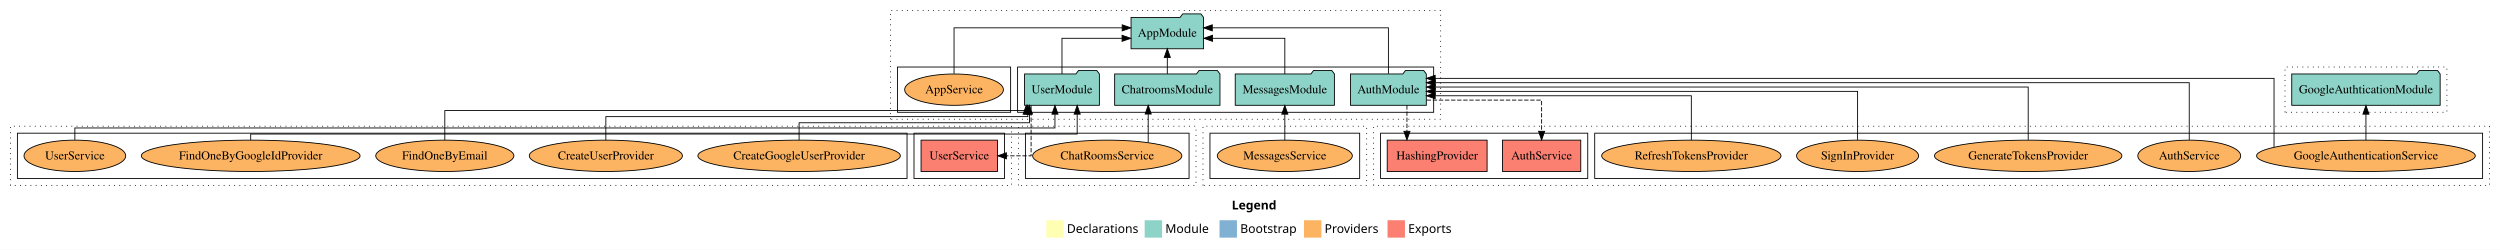
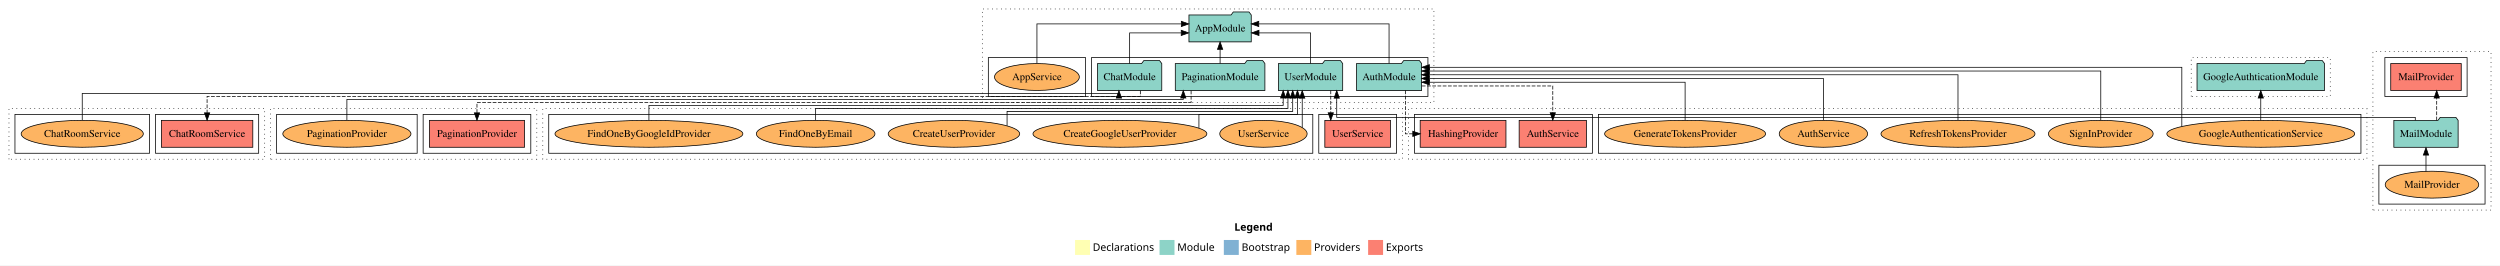
- <svg xmlns="http://www.w3.org/2000/svg" width="2872pt" height="287pt" viewBox="0.00 0.00 2872.00 287.00">
-   <g id="graph0" class="graph" transform="scale(1 1) rotate(0) translate(4 283)">
-     <polygon fill="white" stroke="transparent" points="-4,4 -4,-283 2868,-283 2868,4 -4,4" />
-     <text text-anchor="start" x="1411.01" y="-42.4" font-family="Times-12" font-weight="bold" font-size="14.00">Legend</text>
-     <polygon fill="#ffffb3" stroke="transparent" points="1198,-10 1198,-30 1218,-30 1218,-10 1198,-10" />
-     <text text-anchor="start" x="1221.63" y="-15.4" font-family="Times-12" font-size="14.00">  Declarations</text>
-     <polygon fill="#8dd3c7" stroke="transparent" points="1311,-10 1311,-30 1331,-30 1331,-10 1311,-10" />
-     <text text-anchor="start" x="1334.73" y="-15.4" font-family="Times-12" font-size="14.00">  Module</text>
-     <polygon fill="#80b1d3" stroke="transparent" points="1397,-10 1397,-30 1417,-30 1417,-10 1397,-10" />
-     <text text-anchor="start" x="1420.78" y="-15.4" font-family="Times-12" font-size="14.00">  Bootstrap</text>
-     <polygon fill="#fdb462" stroke="transparent" points="1494,-10 1494,-30 1514,-30 1514,-10 1494,-10" />
-     <text text-anchor="start" x="1517.67" y="-15.4" font-family="Times-12" font-size="14.00">  Providers</text>
-     <polygon fill="#fb8072" stroke="transparent" points="1590,-10 1590,-30 1610,-30 1610,-10 1590,-10" />
-     <text text-anchor="start" x="1613.73" y="-15.4" font-family="Times-12" font-size="14.00">  Exports</text>
+ <svg xmlns="http://www.w3.org/2000/svg" width="3344pt" height="355pt" viewBox="0.00 0.00 3344.00 355.00">
+   <g id="graph0" class="graph" transform="scale(1 1) rotate(0) translate(4 351)">
+     <polygon fill="white" stroke="transparent" points="-4,4 -4,-351 3340,-351 3340,4 -4,4" />
+     <text text-anchor="start" x="1647.01" y="-42.4" font-family="Times-12" font-weight="bold" font-size="14.00">Legend</text>
+     <polygon fill="#ffffb3" stroke="transparent" points="1434,-10 1434,-30 1454,-30 1454,-10 1434,-10" />
+     <text text-anchor="start" x="1457.63" y="-15.4" font-family="Times-12" font-size="14.00">  Declarations</text>
+     <polygon fill="#8dd3c7" stroke="transparent" points="1547,-10 1547,-30 1567,-30 1567,-10 1547,-10" />
+     <text text-anchor="start" x="1570.73" y="-15.4" font-family="Times-12" font-size="14.00">  Module</text>
+     <polygon fill="#80b1d3" stroke="transparent" points="1633,-10 1633,-30 1653,-30 1653,-10 1633,-10" />
+     <text text-anchor="start" x="1656.78" y="-15.4" font-family="Times-12" font-size="14.00">  Bootstrap</text>
+     <polygon fill="#fdb462" stroke="transparent" points="1730,-10 1730,-30 1750,-30 1750,-10 1730,-10" />
+     <text text-anchor="start" x="1753.67" y="-15.4" font-family="Times-12" font-size="14.00">  Providers</text>
+     <polygon fill="#fb8072" stroke="transparent" points="1826,-10 1826,-30 1846,-30 1846,-10 1826,-10" />
+     <text text-anchor="start" x="1849.73" y="-15.4" font-family="Times-12" font-size="14.00">  Exports</text>
    <g id="clust1" class="cluster">
-       <polygon fill="none" stroke="black" stroke-dasharray="1,5" points="1019,-146 1019,-271 1651,-271 1651,-146 1019,-146" />
+       <polygon fill="none" stroke="black" stroke-dasharray="1,5" points="1310,-214 1310,-339 1914,-339 1914,-214 1310,-214" />
    </g>
    <g id="clust3" class="cluster">
-       <polygon fill="none" stroke="black" points="1165,-154 1165,-206 1643,-206 1643,-154 1165,-154" />
+       <polygon fill="none" stroke="black" points="1456,-222 1456,-274 1906,-274 1906,-222 1456,-222" />
    </g>
    <g id="clust6" class="cluster">
-       <polygon fill="none" stroke="black" points="1027,-154 1027,-206 1157,-206 1157,-154 1027,-154" />
+       <polygon fill="none" stroke="black" points="1318,-222 1318,-274 1448,-274 1448,-222 1318,-222" />
    </g>
    <g id="clust7" class="cluster">
-       <polygon fill="none" stroke="black" stroke-dasharray="1,5" points="1574,-70 1574,-138 2856,-138 2856,-70 1574,-70" />
+       <polygon fill="none" stroke="black" stroke-dasharray="1,5" points="1880,-138 1880,-206 3162,-206 3162,-138 1880,-138" />
    </g>
    <g id="clust10" class="cluster">
-       <polygon fill="none" stroke="black" points="1582,-78 1582,-130 1820,-130 1820,-78 1582,-78" />
+       <polygon fill="none" stroke="black" points="1888,-146 1888,-198 2126,-198 2126,-146 1888,-146" />
    </g>
    <g id="clust12" class="cluster">
-       <polygon fill="none" stroke="black" points="1828,-78 1828,-130 2848,-130 2848,-78 1828,-78" />
+       <polygon fill="none" stroke="black" points="2134,-146 2134,-198 3154,-198 3154,-146 2134,-146" />
    </g>
    <g id="clust13" class="cluster">
-       <polygon fill="none" stroke="black" stroke-dasharray="1,5" points="1166,-70 1166,-138 1370,-138 1370,-70 1166,-70" />
+       <polygon fill="none" stroke="black" stroke-dasharray="1,5" points="8,-138 8,-206 350,-206 350,-138 8,-138" />
+     </g>
+     <g id="clust16" class="cluster">
+       <polygon fill="none" stroke="black" points="204,-146 204,-198 342,-198 342,-146 204,-146" />
    </g>
    <g id="clust18" class="cluster">
-       <polygon fill="none" stroke="black" points="1174,-78 1174,-130 1362,-130 1362,-78 1174,-78" />
+       <polygon fill="none" stroke="black" points="16,-146 16,-198 196,-198 196,-146 16,-146" />
    </g>
    <g id="clust19" class="cluster">
-       <polygon fill="none" stroke="black" stroke-dasharray="1,5" points="2621,-154 2621,-206 2807,-206 2807,-154 2621,-154" />
+       <polygon fill="none" stroke="black" stroke-dasharray="1,5" points="2927,-222 2927,-274 3113,-274 3113,-222 2927,-222" />
    </g>
    <g id="clust25" class="cluster">
-       <polygon fill="none" stroke="black" stroke-dasharray="1,5" points="1378,-70 1378,-138 1566,-138 1566,-70 1378,-70" />
+       <polygon fill="none" stroke="black" stroke-dasharray="1,5" points="3170,-70 3170,-282 3328,-282 3328,-70 3170,-70" />
+     </g>
+     <g id="clust28" class="cluster">
+       <polygon fill="none" stroke="black" points="3186,-222 3186,-274 3296,-274 3296,-222 3186,-222" />
    </g>
    <g id="clust30" class="cluster">
-       <polygon fill="none" stroke="black" points="1386,-78 1386,-130 1558,-130 1558,-78 1386,-78" />
+       <polygon fill="none" stroke="black" points="3178,-78 3178,-130 3320,-130 3320,-78 3178,-78" />
    </g>
    <g id="clust31" class="cluster">
-       <polygon fill="none" stroke="black" stroke-dasharray="1,5" points="8,-70 8,-138 1158,-138 1158,-70 8,-70" />
+       <polygon fill="none" stroke="black" stroke-dasharray="1,5" points="358,-138 358,-206 714,-206 714,-138 358,-138" />
    </g>
    <g id="clust34" class="cluster">
-       <polygon fill="none" stroke="black" points="1046,-78 1046,-130 1150,-130 1150,-78 1046,-78" />
+       <polygon fill="none" stroke="black" points="562,-146 562,-198 706,-198 706,-146 562,-146" />
    </g>
    <g id="clust36" class="cluster">
-       <polygon fill="none" stroke="black" points="16,-78 16,-130 1038,-130 1038,-78 16,-78" />
+       <polygon fill="none" stroke="black" points="366,-146 366,-198 554,-198 554,-146 366,-146" />
+     </g>
+     <g id="clust37" class="cluster">
+       <polygon fill="none" stroke="black" stroke-dasharray="1,5" points="722,-138 722,-206 1872,-206 1872,-138 722,-138" />
+     </g>
+     <g id="clust40" class="cluster">
+       <polygon fill="none" stroke="black" points="1760,-146 1760,-198 1864,-198 1864,-146 1760,-146" />
+     </g>
+     <g id="clust42" class="cluster">
+       <polygon fill="none" stroke="black" points="730,-146 730,-198 1752,-198 1752,-146 730,-146" />
    </g>
    <g id="node1" class="node">
-       <polygon fill="#8dd3c7" stroke="black" points="1634.55,-198 1631.55,-202 1610.55,-202 1607.55,-198 1547.45,-198 1547.45,-162 1634.55,-162 1634.55,-198" />
-       <text text-anchor="middle" x="1591" y="-175.8" font-family="Times,serif" font-size="14.00">AuthModule</text>
+       <polygon fill="#8dd3c7" stroke="black" points="1897.55,-266 1894.55,-270 1873.55,-270 1870.55,-266 1810.45,-266 1810.45,-230 1897.55,-230 1897.55,-266" />
+       <text text-anchor="middle" x="1854" y="-243.8" font-family="Times,serif" font-size="14.00">AuthModule</text>
    </g>
    <g id="node5" class="node">
-       <polygon fill="#8dd3c7" stroke="black" points="1378.66,-263 1375.66,-267 1354.66,-267 1351.66,-263 1295.34,-263 1295.34,-227 1378.66,-227 1378.66,-263" />
-       <text text-anchor="middle" x="1337" y="-240.8" font-family="Times,serif" font-size="14.00">AppModule</text>
+       <polygon fill="#8dd3c7" stroke="black" points="1669.66,-331 1666.66,-335 1645.66,-335 1642.66,-331 1586.34,-331 1586.34,-295 1669.66,-295 1669.66,-331" />
+       <text text-anchor="middle" x="1628" y="-308.8" font-family="Times,serif" font-size="14.00">AppModule</text>
    </g>
    <g id="edge1" class="edge">
-       <path fill="none" stroke="black" d="M1591,-198.28C1591,-219.32 1591,-251 1591,-251 1591,-251 1388.66,-251 1388.66,-251" />
-       <polygon fill="black" stroke="black" points="1388.66,-247.5 1378.66,-251 1388.66,-254.5 1388.66,-247.5" />
+       <path fill="none" stroke="black" d="M1854,-266.28C1854,-287.32 1854,-319 1854,-319 1854,-319 1679.72,-319 1679.72,-319" />
+       <polygon fill="black" stroke="black" points="1679.72,-315.5 1669.72,-319 1679.72,-322.5 1679.72,-315.5" />
    </g>
    <g id="node7" class="node">
-       <polygon fill="#fb8072" stroke="black" points="1811.98,-122 1722.02,-122 1722.02,-86 1811.98,-86 1811.98,-122" />
-       <text text-anchor="middle" x="1767" y="-99.8" font-family="Times,serif" font-size="14.00">AuthService </text>
+       <polygon fill="#fb8072" stroke="black" points="2117.98,-190 2028.02,-190 2028.02,-154 2117.98,-154 2117.98,-190" />
+       <text text-anchor="middle" x="2073" y="-167.8" font-family="Times,serif" font-size="14.00">AuthService </text>
    </g>
    <g id="edge6" class="edge">
-       <path fill="none" stroke="black" stroke-dasharray="5,2" d="M1634.96,-168C1687.09,-168 1767,-168 1767,-168 1767,-168 1767,-132.17 1767,-132.17" />
-       <polygon fill="black" stroke="black" points="1770.5,-132.17 1767,-122.17 1763.5,-132.17 1770.5,-132.17" />
+       <path fill="none" stroke="black" stroke-dasharray="5,2" d="M1897.79,-236C1961.7,-236 2073,-236 2073,-236 2073,-236 2073,-200.17 2073,-200.17" />
+       <polygon fill="black" stroke="black" points="2076.5,-200.17 2073,-190.17 2069.5,-200.17 2076.5,-200.17" />
    </g>
    <g id="node8" class="node">
-       <polygon fill="#fb8072" stroke="black" points="1704.37,-122 1589.63,-122 1589.63,-86 1704.37,-86 1704.37,-122" />
-       <text text-anchor="middle" x="1647" y="-99.8" font-family="Times,serif" font-size="14.00">HashingProvider </text>
+       <polygon fill="#fb8072" stroke="black" points="2010.37,-190 1895.63,-190 1895.63,-154 2010.37,-154 2010.37,-190" />
+       <text text-anchor="middle" x="1953" y="-167.8" font-family="Times,serif" font-size="14.00">HashingProvider </text>
    </g>
    <g id="edge7" class="edge">
-       <path fill="none" stroke="black" stroke-dasharray="5,2" d="M1612.3,-161.99C1612.3,-161.99 1612.3,-132.15 1612.3,-132.15" />
-       <polygon fill="black" stroke="black" points="1615.8,-132.15 1612.3,-122.15 1608.8,-132.15 1615.8,-132.15" />
+       <path fill="none" stroke="black" stroke-dasharray="5,2" d="M1875.88,-229.99C1875.88,-207.51 1875.88,-172 1875.88,-172 1875.88,-172 1885.74,-172 1885.74,-172" />
+       <polygon fill="black" stroke="black" points="1885.74,-175.5 1895.74,-172 1885.74,-168.5 1885.74,-175.5" />
    </g>
    <g id="node2" class="node">
-       <polygon fill="#8dd3c7" stroke="black" points="1397.49,-198 1394.49,-202 1373.49,-202 1370.49,-198 1276.51,-198 1276.51,-162 1397.49,-162 1397.49,-198" />
-       <text text-anchor="middle" x="1337" y="-175.8" font-family="Times,serif" font-size="14.00">ChatroomsModule</text>
+       <polygon fill="#8dd3c7" stroke="black" points="1549.99,-266 1546.99,-270 1525.99,-270 1522.99,-266 1464.01,-266 1464.01,-230 1549.99,-230 1549.99,-266" />
+       <text text-anchor="middle" x="1507" y="-243.8" font-family="Times,serif" font-size="14.00">ChatModule</text>
    </g>
    <g id="edge2" class="edge">
-       <path fill="none" stroke="black" d="M1337,-198.11C1337,-198.11 1337,-216.99 1337,-216.99" />
-       <polygon fill="black" stroke="black" points="1333.5,-216.99 1337,-226.99 1340.5,-216.99 1333.5,-216.99" />
+       <path fill="none" stroke="black" d="M1507,-266.02C1507,-283.37 1507,-307 1507,-307 1507,-307 1576.02,-307 1576.02,-307" />
+       <polygon fill="black" stroke="black" points="1576.02,-310.5 1586.02,-307 1576.02,-303.5 1576.02,-310.5" />
+     </g>
+     <g id="node14" class="node">
+       <polygon fill="#fb8072" stroke="black" points="334.15,-190 211.85,-190 211.85,-154 334.15,-154 334.15,-190" />
+       <text text-anchor="middle" x="273" y="-167.8" font-family="Times,serif" font-size="14.00">ChatRoomService </text>
+     </g>
+     <g id="edge13" class="edge">
+       <path fill="none" stroke="black" stroke-dasharray="5,2" d="M1521.33,-229.94C1521.33,-225.51 1521.33,-222 1521.33,-222 1521.33,-222 273,-222 273,-222 273,-222 273,-200.05 273,-200.05" />
+       <polygon fill="black" stroke="black" points="276.5,-200.05 273,-190.05 269.5,-200.05 276.5,-200.05" />
    </g>
    <g id="node3" class="node">
-       <polygon fill="#8dd3c7" stroke="black" points="1528.97,-198 1525.97,-202 1504.97,-202 1501.97,-198 1415.03,-198 1415.03,-162 1528.97,-162 1528.97,-198" />
-       <text text-anchor="middle" x="1472" y="-175.8" font-family="Times,serif" font-size="14.00">MessagesModule</text>
+       <polygon fill="#8dd3c7" stroke="black" points="1687.93,-266 1684.93,-270 1663.93,-270 1660.93,-266 1568.07,-266 1568.07,-230 1687.93,-230 1687.93,-266" />
+       <text text-anchor="middle" x="1628" y="-243.8" font-family="Times,serif" font-size="14.00">PaginationModule</text>
    </g>
    <g id="edge3" class="edge">
-       <path fill="none" stroke="black" d="M1472,-198.02C1472,-215.37 1472,-239 1472,-239 1472,-239 1388.97,-239 1388.97,-239" />
-       <polygon fill="black" stroke="black" points="1388.97,-235.5 1378.97,-239 1388.97,-242.5 1388.97,-235.5" />
+       <path fill="none" stroke="black" d="M1628,-266.11C1628,-266.11 1628,-284.99 1628,-284.99" />
+       <polygon fill="black" stroke="black" points="1624.5,-284.99 1628,-294.99 1631.5,-284.99 1624.5,-284.99" />
+     </g>
+     <g id="node20" class="node">
+       <polygon fill="#fb8072" stroke="black" points="697.59,-190 570.41,-190 570.41,-154 697.59,-154 697.59,-190" />
+       <text text-anchor="middle" x="634" y="-167.8" font-family="Times,serif" font-size="14.00">PaginationProvider </text>
+     </g>
+     <g id="edge18" class="edge">
+       <path fill="none" stroke="black" stroke-dasharray="5,2" d="M1589.21,-229.81C1589.21,-221.72 1589.21,-214 1589.21,-214 1589.21,-214 634,-214 634,-214 634,-214 634,-200.06 634,-200.06" />
+       <polygon fill="black" stroke="black" points="637.5,-200.06 634,-190.06 630.5,-200.06 637.5,-200.06" />
    </g>
    <g id="node4" class="node">
-       <polygon fill="#8dd3c7" stroke="black" points="1258.98,-198 1255.98,-202 1234.98,-202 1231.98,-198 1173.02,-198 1173.02,-162 1258.98,-162 1258.98,-198" />
-       <text text-anchor="middle" x="1216" y="-175.8" font-family="Times,serif" font-size="14.00">UserModule</text>
+       <polygon fill="#8dd3c7" stroke="black" points="1791.98,-266 1788.98,-270 1767.98,-270 1764.98,-266 1706.02,-266 1706.02,-230 1791.98,-230 1791.98,-266" />
+       <text text-anchor="middle" x="1749" y="-243.8" font-family="Times,serif" font-size="14.00">UserModule</text>
    </g>
    <g id="edge4" class="edge">
-       <path fill="none" stroke="black" d="M1216,-198.02C1216,-215.37 1216,-239 1216,-239 1216,-239 1285.02,-239 1285.02,-239" />
-       <polygon fill="black" stroke="black" points="1285.02,-242.5 1295.02,-239 1285.02,-235.5 1285.02,-242.5" />
+       <path fill="none" stroke="black" d="M1749,-266.02C1749,-283.37 1749,-307 1749,-307 1749,-307 1679.98,-307 1679.98,-307" />
+       <polygon fill="black" stroke="black" points="1679.98,-303.5 1669.98,-307 1679.98,-310.5 1679.98,-303.5" />
+     </g>
+     <g id="node22" class="node">
+       <polygon fill="#fb8072" stroke="black" points="1855.9,-190 1768.1,-190 1768.1,-154 1855.9,-154 1855.9,-190" />
+       <text text-anchor="middle" x="1812" y="-167.8" font-family="Times,serif" font-size="14.00">UserService </text>
+     </g>
+     <g id="edge21" class="edge">
+       <path fill="none" stroke="black" stroke-dasharray="5,2" d="M1776.03,-229.99C1776.03,-229.99 1776.03,-200.15 1776.03,-200.15" />
+       <polygon fill="black" stroke="black" points="1779.53,-200.15 1776.03,-190.15 1772.53,-200.15 1779.53,-200.15" />
+     </g>
+     <g id="node6" class="node">
+       <ellipse fill="#fdb462" stroke="black" cx="1383" cy="-248" rx="56.74" ry="18" />
+       <text text-anchor="middle" x="1383" y="-243.8" font-family="Times,serif" font-size="14.00">AppService</text>
+     </g>
+     <g id="edge5" class="edge">
+       <path fill="none" stroke="black" d="M1383,-266.28C1383,-287.32 1383,-319 1383,-319 1383,-319 1576.16,-319 1576.16,-319" />
+       <polygon fill="black" stroke="black" points="1576.16,-322.5 1586.16,-319 1576.16,-315.5 1576.16,-322.5" />
+     </g>
+     <g id="node9" class="node">
+       <ellipse fill="#fdb462" stroke="black" cx="2435" cy="-172" rx="59.11" ry="18" />
+       <text text-anchor="middle" x="2435" y="-167.8" font-family="Times,serif" font-size="14.00">AuthService</text>
+     </g>
+     <g id="edge8" class="edge">
+       <path fill="none" stroke="black" d="M2435,-190.29C2435,-212.21 2435,-246 2435,-246 2435,-246 1907.67,-246 1907.67,-246" />
+       <polygon fill="black" stroke="black" points="1907.67,-242.5 1897.67,-246 1907.67,-249.5 1907.67,-242.5" />
+     </g>
+     <g id="node10" class="node">
+       <ellipse fill="#fdb462" stroke="black" cx="2250" cy="-172" rx="107.63" ry="18" />
+       <text text-anchor="middle" x="2250" y="-167.8" font-family="Times,serif" font-size="14.00">GenerateTokensProvider</text>
+     </g>
+     <g id="edge9" class="edge">
+       <path fill="none" stroke="black" d="M2250,-190.13C2250,-210.57 2250,-241 2250,-241 2250,-241 1907.89,-241 1907.89,-241" />
+       <polygon fill="black" stroke="black" points="1907.89,-237.5 1897.89,-241 1907.89,-244.5 1907.89,-237.5" />
+     </g>
+     <g id="node11" class="node">
+       <ellipse fill="#fdb462" stroke="black" cx="3020" cy="-172" rx="125.62" ry="18" />
+       <text text-anchor="middle" x="3020" y="-167.8" font-family="Times,serif" font-size="14.00">GoogleAuthenticationService</text>
+     </g>
+     <g id="edge10" class="edge">
+       <path fill="none" stroke="black" d="M2914.41,-181.86C2914.41,-205.04 2914.41,-261 2914.41,-261 2914.41,-261 1907.88,-261 1907.88,-261" />
+       <polygon fill="black" stroke="black" points="1907.88,-257.5 1897.88,-261 1907.88,-264.5 1907.88,-257.5" />
+     </g>
+     <g id="node16" class="node">
+       <polygon fill="#8dd3c7" stroke="black" points="3105.25,-266 3102.25,-270 3081.25,-270 3078.25,-266 2934.75,-266 2934.75,-230 3105.25,-230 3105.25,-266" />
+       <text text-anchor="middle" x="3020" y="-243.8" font-family="Times,serif" font-size="14.00">GoogleAuthticationModule</text>
+     </g>
+     <g id="edge15" class="edge">
+       <path fill="none" stroke="black" d="M3020,-190.01C3020,-190.01 3020,-219.85 3020,-219.85" />
+       <polygon fill="black" stroke="black" points="3016.5,-219.85 3020,-229.85 3023.5,-219.85 3016.5,-219.85" />
+     </g>
+     <g id="node12" class="node">
+       <ellipse fill="#fdb462" stroke="black" cx="2615" cy="-172" rx="102.99" ry="18" />
+       <text text-anchor="middle" x="2615" y="-167.8" font-family="Times,serif" font-size="14.00">RefreshTokensProvider</text>
+     </g>
+     <g id="edge11" class="edge">
+       <path fill="none" stroke="black" d="M2615,-190.32C2615,-213.66 2615,-251 2615,-251 2615,-251 1907.65,-251 1907.65,-251" />
+       <polygon fill="black" stroke="black" points="1907.65,-247.5 1897.65,-251 1907.65,-254.5 1907.65,-247.5" />
+     </g>
+     <g id="node13" class="node">
+       <ellipse fill="#fdb462" stroke="black" cx="2806" cy="-172" rx="70.08" ry="18" />
+       <text text-anchor="middle" x="2806" y="-167.8" font-family="Times,serif" font-size="14.00">SignInProvider</text>
+     </g>
+     <g id="edge12" class="edge">
+       <path fill="none" stroke="black" d="M2806,-190.23C2806,-214.93 2806,-256 2806,-256 2806,-256 1907.69,-256 1907.69,-256" />
+       <polygon fill="black" stroke="black" points="1907.69,-252.5 1897.69,-256 1907.69,-259.5 1907.69,-252.5" />
+     </g>
+     <g id="node15" class="node">
+       <ellipse fill="#fdb462" stroke="black" cx="106" cy="-172" rx="81.68" ry="18" />
+       <text text-anchor="middle" x="106" y="-167.8" font-family="Times,serif" font-size="14.00">ChatRoomService</text>
+     </g>
+     <g id="edge14" class="edge">
+       <path fill="none" stroke="black" d="M106,-190.28C106,-205.95 106,-226 106,-226 106,-226 1492.67,-226 1492.67,-226 1492.67,-226 1492.67,-226.38 1492.67,-226.38" />
+       <polygon fill="black" stroke="black" points="1489.17,-219.83 1492.67,-229.83 1496.17,-219.83 1489.17,-219.83" />
    </g>
    <g id="node17" class="node">
-       <polygon fill="#fb8072" stroke="black" points="1141.9,-122 1054.1,-122 1054.1,-86 1141.9,-86 1141.9,-122" />
-       <text text-anchor="middle" x="1098" y="-99.8" font-family="Times,serif" font-size="14.00">UserService </text>
+       <polygon fill="#fb8072" stroke="black" points="3288.15,-266 3193.85,-266 3193.85,-230 3288.15,-230 3288.15,-266" />
+       <text text-anchor="middle" x="3241" y="-243.8" font-family="Times,serif" font-size="14.00">MailProvider </text>
+     </g>
+     <g id="node18" class="node">
+       <polygon fill="#8dd3c7" stroke="black" points="3283.99,-190 3280.99,-194 3259.99,-194 3256.99,-190 3198.01,-190 3198.01,-154 3283.99,-154 3283.99,-190" />
+       <text text-anchor="middle" x="3241" y="-167.8" font-family="Times,serif" font-size="14.00">MailModule</text>
+     </g>
+     <g id="edge20" class="edge">
+       <path fill="none" stroke="black" d="M3226.67,-190.17C3226.67,-192.45 3226.67,-194 3226.67,-194 3226.67,-194 1784.01,-194 1784.01,-194 1784.01,-194 1784.01,-219.72 1784.01,-219.72" />
+       <polygon fill="black" stroke="black" points="1780.51,-219.72 1784.01,-229.72 1787.51,-219.72 1780.51,-219.72" />
    </g>
    <g id="edge16" class="edge">
-       <path fill="none" stroke="black" stroke-dasharray="5,2" d="M1180.53,-161.99C1180.53,-139.51 1180.53,-104 1180.53,-104 1180.53,-104 1152.16,-104 1152.16,-104" />
-       <polygon fill="black" stroke="black" points="1152.16,-100.5 1142.16,-104 1152.16,-107.5 1152.16,-100.5" />
-     </g>
-     <g id="node6" class="node">
-       <ellipse fill="#fdb462" stroke="black" cx="1092" cy="-180" rx="56.74" ry="18" />
-       <text text-anchor="middle" x="1092" y="-175.8" font-family="Times,serif" font-size="14.00">AppService</text>
-     </g>
-     <g id="edge5" class="edge">
-       <path fill="none" stroke="black" d="M1092,-198.28C1092,-219.32 1092,-251 1092,-251 1092,-251 1285.16,-251 1285.16,-251" />
-       <polygon fill="black" stroke="black" points="1285.16,-254.5 1295.16,-251 1285.16,-247.5 1285.16,-254.5" />
-     </g>
-     <g id="node9" class="node">
-       <ellipse fill="#fdb462" stroke="black" cx="2511" cy="-104" rx="59.11" ry="18" />
-       <text text-anchor="middle" x="2511" y="-99.8" font-family="Times,serif" font-size="14.00">AuthService</text>
-     </g>
-     <g id="edge8" class="edge">
-       <path fill="none" stroke="black" d="M2511,-122.23C2511,-146.93 2511,-188 2511,-188 2511,-188 1644.75,-188 1644.75,-188" />
-       <polygon fill="black" stroke="black" points="1644.75,-184.5 1634.75,-188 1644.75,-191.5 1644.75,-184.5" />
-     </g>
-     <g id="node10" class="node">
-       <ellipse fill="#fdb462" stroke="black" cx="2326" cy="-104" rx="107.63" ry="18" />
-       <text text-anchor="middle" x="2326" y="-99.8" font-family="Times,serif" font-size="14.00">GenerateTokensProvider</text>
-     </g>
-     <g id="edge9" class="edge">
-       <path fill="none" stroke="black" d="M2326,-122.32C2326,-145.66 2326,-183 2326,-183 2326,-183 1644.78,-183 1644.78,-183" />
-       <polygon fill="black" stroke="black" points="1644.78,-179.5 1634.78,-183 1644.78,-186.5 1644.78,-179.5" />
-     </g>
-     <g id="node11" class="node">
-       <ellipse fill="#fdb462" stroke="black" cx="2714" cy="-104" rx="125.62" ry="18" />
-       <text text-anchor="middle" x="2714" y="-99.8" font-family="Times,serif" font-size="14.00">GoogleAuthenticationService</text>
-     </g>
-     <g id="edge10" class="edge">
-       <path fill="none" stroke="black" d="M2608.41,-113.86C2608.41,-137.04 2608.41,-193 2608.41,-193 2608.41,-193 1644.72,-193 1644.72,-193" />
-       <polygon fill="black" stroke="black" points="1644.72,-189.5 1634.72,-193 1644.72,-196.5 1644.72,-189.5" />
-     </g>
-     <g id="node15" class="node">
-       <polygon fill="#8dd3c7" stroke="black" points="2799.25,-198 2796.25,-202 2775.25,-202 2772.25,-198 2628.75,-198 2628.75,-162 2799.25,-162 2799.25,-198" />
-       <text text-anchor="middle" x="2714" y="-175.8" font-family="Times,serif" font-size="14.00">GoogleAuthticationModule</text>
-     </g>
-     <g id="edge14" class="edge">
-       <path fill="none" stroke="black" d="M2714,-122.01C2714,-122.01 2714,-151.85 2714,-151.85" />
-       <polygon fill="black" stroke="black" points="2710.5,-151.85 2714,-161.85 2717.5,-151.85 2710.5,-151.85" />
-     </g>
-     <g id="node12" class="node">
-       <ellipse fill="#fdb462" stroke="black" cx="1939" cy="-104" rx="102.99" ry="18" />
-       <text text-anchor="middle" x="1939" y="-99.8" font-family="Times,serif" font-size="14.00">RefreshTokensProvider</text>
-     </g>
-     <g id="edge11" class="edge">
-       <path fill="none" stroke="black" d="M1939,-122.13C1939,-142.57 1939,-173 1939,-173 1939,-173 1644.72,-173 1644.72,-173" />
-       <polygon fill="black" stroke="black" points="1644.72,-169.5 1634.72,-173 1644.72,-176.5 1644.72,-169.5" />
-     </g>
-     <g id="node13" class="node">
-       <ellipse fill="#fdb462" stroke="black" cx="2130" cy="-104" rx="70.08" ry="18" />
-       <text text-anchor="middle" x="2130" y="-99.8" font-family="Times,serif" font-size="14.00">SignInProvider</text>
-     </g>
-     <g id="edge12" class="edge">
-       <path fill="none" stroke="black" d="M2130,-122.29C2130,-144.21 2130,-178 2130,-178 2130,-178 1644.65,-178 1644.65,-178" />
-       <polygon fill="black" stroke="black" points="1644.65,-174.5 1634.65,-178 1644.65,-181.5 1644.65,-174.5" />
-     </g>
-     <g id="node14" class="node">
-       <ellipse fill="#fdb462" stroke="black" cx="1268" cy="-104" rx="85.69" ry="18" />
-       <text text-anchor="middle" x="1268" y="-99.8" font-family="Times,serif" font-size="14.00">ChatRoomsService</text>
-     </g>
-     <g id="edge13" class="edge">
-       <path fill="none" stroke="black" d="M1315.05,-119.38C1315.05,-119.38 1315.05,-151.97 1315.05,-151.97" />
-       <polygon fill="black" stroke="black" points="1311.55,-151.97 1315.05,-161.97 1318.55,-151.97 1311.55,-151.97" />
-     </g>
-     <g id="node16" class="node">
-       <ellipse fill="#fdb462" stroke="black" cx="1472" cy="-104" rx="77.56" ry="18" />
-       <text text-anchor="middle" x="1472" y="-99.8" font-family="Times,serif" font-size="14.00">MessagesService</text>
-     </g>
-     <g id="edge15" class="edge">
-       <path fill="none" stroke="black" d="M1472,-122.01C1472,-122.01 1472,-151.85 1472,-151.85" />
-       <polygon fill="black" stroke="black" points="1468.5,-151.85 1472,-161.85 1475.5,-151.85 1468.5,-151.85" />
-     </g>
-     <g id="node18" class="node">
-       <ellipse fill="#fdb462" stroke="black" cx="914" cy="-104" rx="116.29" ry="18" />
-       <text text-anchor="middle" x="914" y="-99.8" font-family="Times,serif" font-size="14.00">CreateGoogleUserProvider</text>
+       <path fill="none" stroke="black" stroke-dasharray="5,2" d="M3255.33,-190.01C3255.33,-190.01 3255.33,-219.85 3255.33,-219.85" />
+       <polygon fill="black" stroke="black" points="3251.83,-219.85 3255.33,-229.85 3258.83,-219.85 3251.83,-219.85" />
+     </g>
+     <g id="node19" class="node">
+       <ellipse fill="#fdb462" stroke="black" cx="3249" cy="-104" rx="62.56" ry="18" />
+       <text text-anchor="middle" x="3249" y="-99.8" font-family="Times,serif" font-size="14.00">MailProvider</text>
    </g>
    <g id="edge17" class="edge">
-       <path fill="none" stroke="black" d="M914,-122.11C914,-131.9 914,-142 914,-142 914,-142 1178.65,-142 1178.65,-142 1178.65,-142 1178.65,-151.89 1178.65,-151.89" />
-       <polygon fill="black" stroke="black" points="1175.15,-151.89 1178.65,-161.89 1182.15,-151.89 1175.15,-151.89" />
-     </g>
-     <g id="node19" class="node">
-       <ellipse fill="#fdb462" stroke="black" cx="692" cy="-104" rx="87.94" ry="18" />
-       <text text-anchor="middle" x="692" y="-99.8" font-family="Times,serif" font-size="14.00">CreateUserProvider</text>
-     </g>
-     <g id="edge18" class="edge">
-       <path fill="none" stroke="black" d="M692,-122.04C692,-134.56 692,-149 692,-149 692,-149 1176.77,-149 1176.77,-149 1176.77,-149 1176.77,-151.97 1176.77,-151.97" />
-       <polygon fill="black" stroke="black" points="1173.27,-151.97 1176.77,-161.97 1180.27,-151.97 1173.27,-151.97" />
-     </g>
-     <g id="node20" class="node">
-       <ellipse fill="#fdb462" stroke="black" cx="507" cy="-104" rx="79.33" ry="18" />
-       <text text-anchor="middle" x="507" y="-99.8" font-family="Times,serif" font-size="14.00">FindOneByEmail</text>
+       <path fill="none" stroke="black" d="M3241,-121.87C3241,-121.87 3241,-143.54 3241,-143.54" />
+       <polygon fill="black" stroke="black" points="3237.5,-143.54 3241,-153.54 3244.5,-143.54 3237.5,-143.54" />
+     </g>
+     <g id="node21" class="node">
+       <ellipse fill="#fdb462" stroke="black" cx="460" cy="-172" rx="85.69" ry="18" />
+       <text text-anchor="middle" x="460" y="-167.8" font-family="Times,serif" font-size="14.00">PaginationProvider</text>
    </g>
    <g id="edge19" class="edge">
-       <path fill="none" stroke="black" d="M507,-122.19C507,-137.18 507,-156 507,-156 507,-156 1174.89,-156 1174.89,-156 1174.89,-156 1174.89,-156.58 1174.89,-156.58" />
-       <polygon fill="black" stroke="black" points="1171.39,-151.81 1174.89,-161.81 1178.39,-151.81 1171.39,-151.81" />
-     </g>
-     <g id="node21" class="node">
-       <ellipse fill="#fdb462" stroke="black" cx="284" cy="-104" rx="125.65" ry="18" />
-       <text text-anchor="middle" x="284" y="-99.8" font-family="Times,serif" font-size="14.00">FindOneByGoogleIdProvider</text>
-     </g>
-     <g id="edge20" class="edge">
-       <path fill="none" stroke="black" d="M284,-122.17C284,-126.05 284,-129 284,-129 284,-129 1233.46,-129 1233.46,-129 1233.46,-129 1233.46,-151.88 1233.46,-151.88" />
-       <polygon fill="black" stroke="black" points="1229.96,-151.88 1233.46,-161.88 1236.96,-151.88 1229.96,-151.88" />
-     </g>
-     <g id="node22" class="node">
-       <ellipse fill="#fdb462" stroke="black" cx="82" cy="-104" rx="58.44" ry="18" />
-       <text text-anchor="middle" x="82" y="-99.8" font-family="Times,serif" font-size="14.00">UserService</text>
-     </g>
-     <g id="edge21" class="edge">
-       <path fill="none" stroke="black" d="M82,-122.24C82,-129.43 82,-136 82,-136 82,-136 1207.93,-136 1207.93,-136 1207.93,-136 1207.93,-151.85 1207.93,-151.85" />
-       <polygon fill="black" stroke="black" points="1204.43,-151.85 1207.93,-161.85 1211.43,-151.85 1204.43,-151.85" />
+       <path fill="none" stroke="black" d="M460,-190.18C460,-203.04 460,-218 460,-218 460,-218 1578.75,-218 1578.75,-218 1578.75,-218 1578.75,-219.86 1578.75,-219.86" />
+       <polygon fill="black" stroke="black" points="1575.25,-219.86 1578.75,-229.86 1582.25,-219.86 1575.25,-219.86" />
+     </g>
+     <g id="node23" class="node">
+       <ellipse fill="#fdb462" stroke="black" cx="1494" cy="-172" rx="116.29" ry="18" />
+       <text text-anchor="middle" x="1494" y="-167.8" font-family="Times,serif" font-size="14.00">CreateGoogleUserProvider</text>
+     </g>
+     <g id="edge22" class="edge">
+       <path fill="none" stroke="black" d="M1599.68,-179.66C1599.68,-187.33 1599.68,-198 1599.68,-198 1599.68,-198 1731.48,-198 1731.48,-198 1731.48,-198 1731.48,-219.95 1731.48,-219.95" />
+       <polygon fill="black" stroke="black" points="1727.98,-219.95 1731.48,-229.95 1734.98,-219.95 1727.98,-219.95" />
+     </g>
+     <g id="node24" class="node">
+       <ellipse fill="#fdb462" stroke="black" cx="1272" cy="-172" rx="87.94" ry="18" />
+       <text text-anchor="middle" x="1272" y="-167.8" font-family="Times,serif" font-size="14.00">CreateUserProvider</text>
+     </g>
+     <g id="edge23" class="edge">
+       <path fill="none" stroke="black" d="M1343.05,-182.83C1343.05,-191.42 1343.05,-202 1343.05,-202 1343.05,-202 1725.12,-202 1725.12,-202 1725.12,-202 1725.12,-219.82 1725.12,-219.82" />
+       <polygon fill="black" stroke="black" points="1721.62,-219.82 1725.12,-229.82 1728.62,-219.82 1721.62,-219.82" />
+     </g>
+     <g id="node25" class="node">
+       <ellipse fill="#fdb462" stroke="black" cx="1087" cy="-172" rx="79.33" ry="18" />
+       <text text-anchor="middle" x="1087" y="-167.8" font-family="Times,serif" font-size="14.00">FindOneByEmail</text>
+     </g>
+     <g id="edge24" class="edge">
+       <path fill="none" stroke="black" d="M1087,-190.19C1087,-198.28 1087,-206 1087,-206 1087,-206 1718.75,-206 1718.75,-206 1718.75,-206 1718.75,-219.94 1718.75,-219.94" />
+       <polygon fill="black" stroke="black" points="1715.25,-219.94 1718.75,-229.94 1722.25,-219.94 1715.25,-219.94" />
+     </g>
+     <g id="node26" class="node">
+       <ellipse fill="#fdb462" stroke="black" cx="864" cy="-172" rx="125.65" ry="18" />
+       <text text-anchor="middle" x="864" y="-167.8" font-family="Times,serif" font-size="14.00">FindOneByGoogleIdProvider</text>
+     </g>
+     <g id="edge25" class="edge">
+       <path fill="none" stroke="black" d="M864,-190.11C864,-199.9 864,-210 864,-210 864,-210 1712.38,-210 1712.38,-210 1712.38,-210 1712.38,-219.89 1712.38,-219.89" />
+       <polygon fill="black" stroke="black" points="1708.88,-219.89 1712.38,-229.89 1715.88,-219.89 1708.88,-219.89" />
+     </g>
+     <g id="node27" class="node">
+       <ellipse fill="#fdb462" stroke="black" cx="1686" cy="-172" rx="58.44" ry="18" />
+       <text text-anchor="middle" x="1686" y="-167.8" font-family="Times,serif" font-size="14.00">UserService</text>
+     </g>
+     <g id="edge26" class="edge">
+       <path fill="none" stroke="black" d="M1737.85,-180.42C1737.85,-180.42 1737.85,-219.73 1737.85,-219.73" />
+       <polygon fill="black" stroke="black" points="1734.35,-219.73 1737.85,-229.73 1741.35,-219.73 1734.35,-219.73" />
    </g>
  </g>
</svg>
